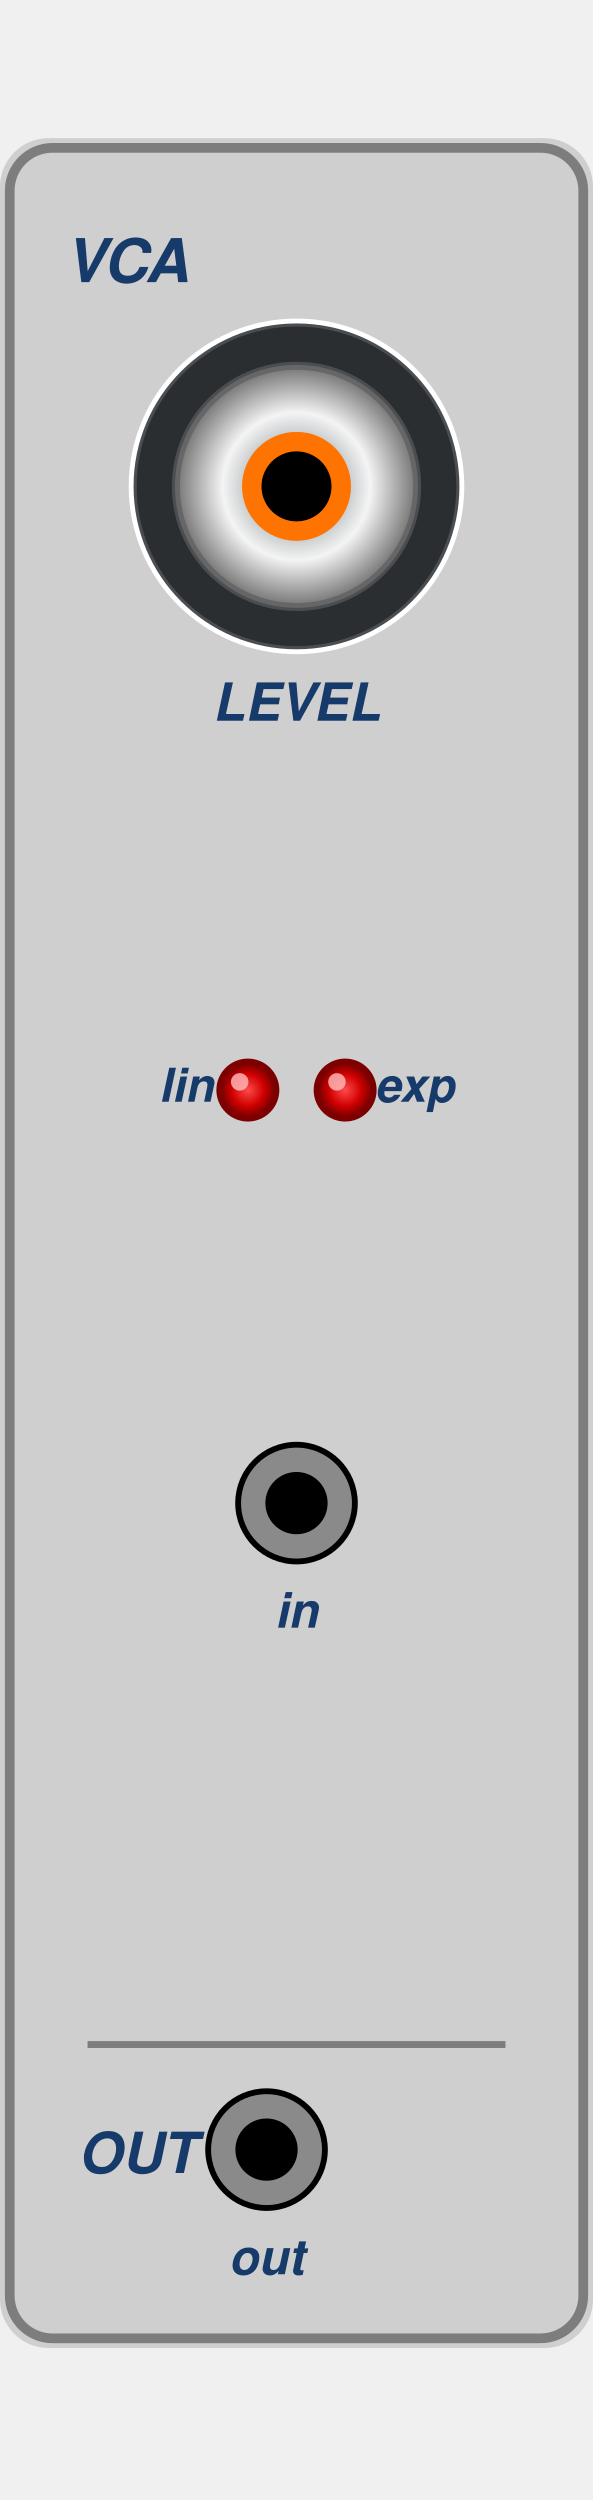
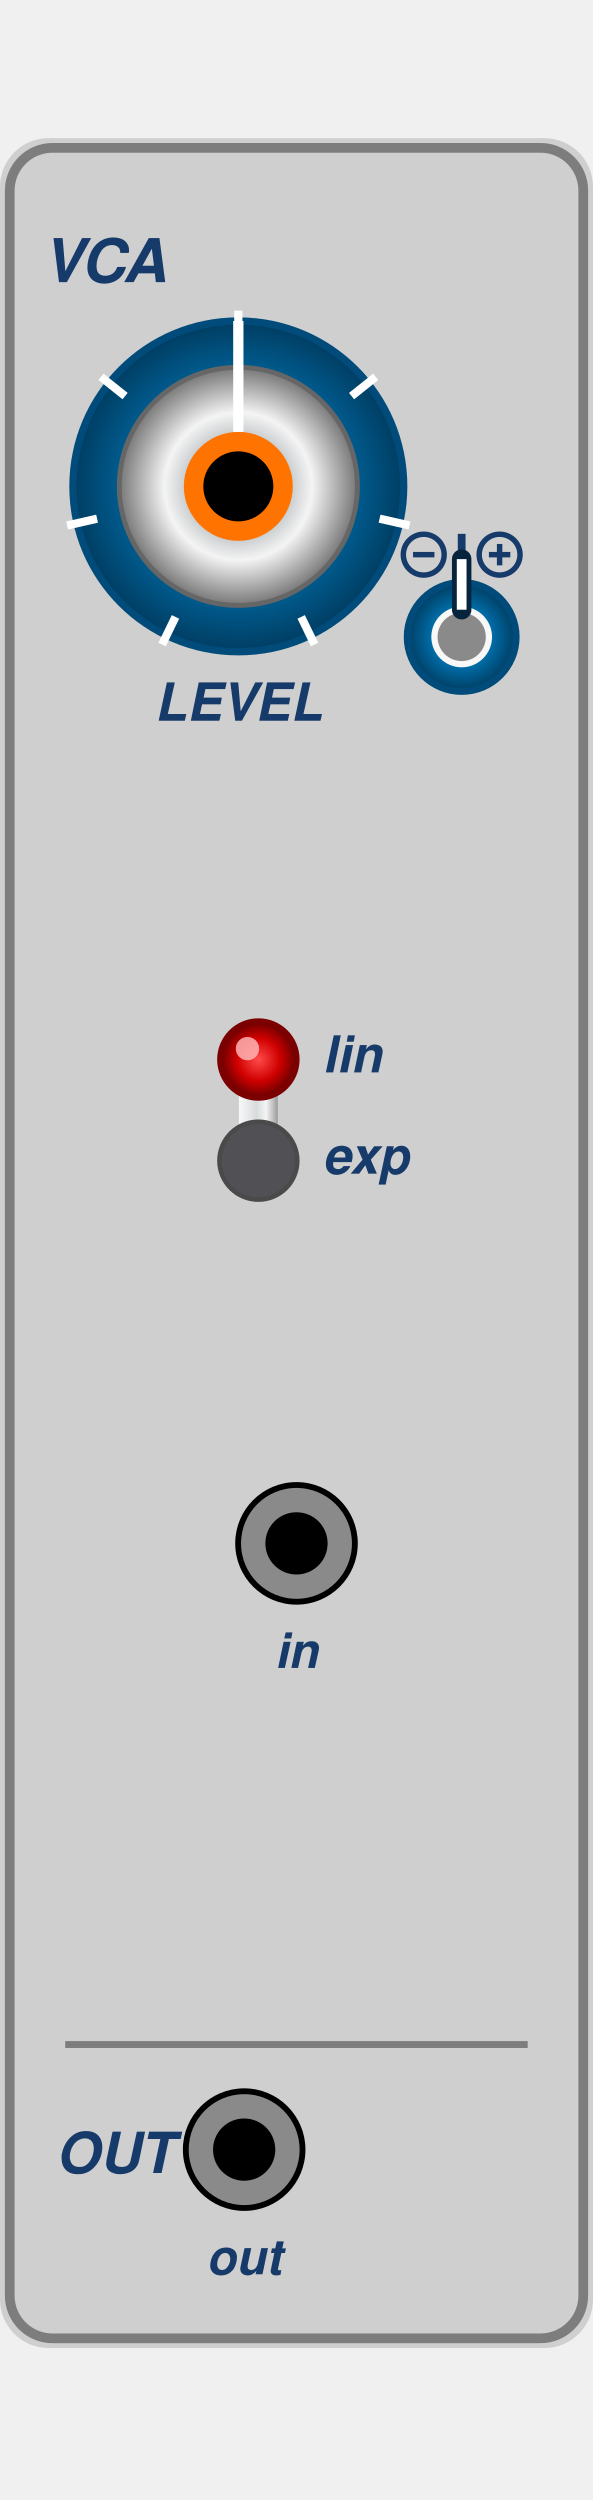
<svg xmlns="http://www.w3.org/2000/svg" width="30.48mm" height="128.5mm" viewBox="3.9 0 30.48 128.5" font-family="Arial Narrow, Helvetica, Arial, sans-serif">
  <defs>
+     <linearGradient id="metalStripV" x1="0" y1="0" x2="1" y2="0">
+       <stop offset="0" stop-color="#f8f8f8" />
+       <stop offset="0.45" stop-color="#d8dbdd" />
+       <stop offset="0.7" stop-color="#f4f4f4" />
+       <stop offset="1" stop-color="#9a9a9a" />
+     </linearGradient>
+     <linearGradient id="metalStripH" x1="0" y1="0" x2="0" y2="1">
+       <stop offset="0" stop-color="#f8f8f8" />
+       <stop offset="0.45" stop-color="#d8dbdd" />
+       <stop offset="0.7" stop-color="#f4f4f4" />
+       <stop offset="1" stop-color="#9a9a9a" />
+     </linearGradient>
+     <radialGradient id="metalDisc">
+       <stop offset="0" stop-color="#f8f8f8" />
+       <stop offset="0.45" stop-color="#d8dbdd" />
+       <stop offset="0.7" stop-color="#f4f4f4" />
+       <stop offset="1" stop-color="#9a9a9a" />
+     </radialGradient>
    <radialGradient id="blueRing">
      <stop offset="0" stop-color="#1688cc" />
      <stop offset="0.55" stop-color="#006da8" />
      <stop offset="1" stop-color="#003d62" />
    </radialGradient>
    <radialGradient id="blueDial">
      <stop offset="0" stop-color="#1d79b7" />
      <stop offset="0.6" stop-color="#00639a" />
      <stop offset="1" stop-color="#00456e" />
    </radialGradient>
    <radialGradient id="knobCap">
      <stop offset="0" stop-color="#f8f8f8" />
      <stop offset="0.4" stop-color="#bfc3c5" />
      <stop offset="0.62" stop-color="#f4f4f4" />
      <stop offset="1" stop-color="#777777" />
    </radialGradient>
    <radialGradient id="redLed">
      <stop offset="0" stop-color="#ff4a4a" />
      <stop offset="0.55" stop-color="#d00000" />
      <stop offset="1" stop-color="#650000" />
    </radialGradient>
    <radialGradient id="greenLed">
      <stop offset="0" stop-color="#5cf07a" />
      <stop offset="0.55" stop-color="#12a531" />
      <stop offset="1" stop-color="#054d15" />
    </radialGradient>
    <radialGradient id="orangeLed">
      <stop offset="0" stop-color="#ffbf5c" />
      <stop offset="0.55" stop-color="#ef7d00" />
      <stop offset="1" stop-color="#7a3a00" />
    </radialGradient>
  </defs>
  <g transform="translate(3.9 7.0994)">
    <rect x="0" y="0" width="30.48" height="113.591" rx="2.5" fill="#cfcfcf" />
    <rect x="0.5" y="0.5" width="29.48" height="112.591" rx="2.2" fill="none" stroke="#7d7d7d" stroke-width="0.5" />
-     <text x="6.516" y="7.4" font-size="3.106" font-weight="700" font-style="italic" fill="#163a69" text-anchor="middle" font-family="Arial Narrow, Helvetica, Arial, sans-serif">VCA</text>
-     <g data-wcoast-param="level" data-wcoast-cx="15.24" data-wcoast-cy="17.9" data-wcoast-angle-min="-150" data-wcoast-angle-max="150" data-wcoast-port="levelCv" data-wcoast-depth="levelDepth" data-wcoast-av="on">
-       <circle cx="15.24" cy="17.9" r="8.5" fill="#4a4e52" stroke="#ffffff" stroke-width="0.25" data-wcoast-role="rim" />
-       <circle cx="15.24" cy="17.9" r="7.31" fill="none" stroke="#2b2e31" stroke-width="1.809" data-wcoast-role="gauge-track" />
-       <circle cx="15.24" cy="17.9" r="6.12" fill="url(#knobCap)" stroke="#666666" stroke-width="0.25" />
-       <circle cx="15.24" cy="17.9" r="2.8" fill="#ff7300" />
-       <circle cx="15.24" cy="17.9" r="1.8" fill="#000000" data-wcoast-role="jackhole" />
-       <g data-wcoast-role="indicator" data-wcoast-cap="6.12">
+     <text x="5.369" y="7.4" font-size="3.106" font-weight="700" font-style="italic" fill="#163a69" text-anchor="middle" font-family="Arial Narrow, Helvetica, Arial, sans-serif">VCA</text>
+     <g data-wcoast-param="level" data-wcoast-cx="12.25" data-wcoast-cy="17.9" data-wcoast-angle-min="-150" data-wcoast-angle-max="150" data-wcoast-port="levelCv">
+       <circle cx="12.25" cy="17.9" r="8.5" fill="url(#blueRing)" stroke="#004b7a" stroke-width="0.375" />
+       <circle cx="12.25" cy="17.9" r="6.12" fill="url(#knobCap)" stroke="#666666" stroke-width="0.25" />
+       <circle cx="12.25" cy="17.9" r="2.8" fill="#ff7300" />
+       <circle cx="12.25" cy="17.9" r="1.8" fill="#000000" data-wcoast-role="jackhole" />
+       <g data-wcoast-role="indicator">
+         <line x1="12.25" y1="8.87" x2="12.25" y2="10.46" stroke="#ffffff" stroke-width="0.422" />
+         <line x1="19.31" y1="12.27" x2="18.07" y2="13.26" stroke="#ffffff" stroke-width="0.422" />
+         <line x1="21.05" y1="19.91" x2="19.51" y2="19.56" stroke="#ffffff" stroke-width="0.422" />
+         <line x1="16.17" y1="26.03" x2="15.48" y2="24.61" stroke="#ffffff" stroke-width="0.422" />
+         <line x1="8.33" y1="26.03" x2="9.02" y2="24.61" stroke="#ffffff" stroke-width="0.422" />
+         <line x1="3.45" y1="19.91" x2="4.99" y2="19.56" stroke="#ffffff" stroke-width="0.422" />
+         <line x1="5.19" y1="12.27" x2="6.43" y2="13.26" stroke="#ffffff" stroke-width="0.422" />
+         <line x1="12.25" y1="15.10" x2="12.25" y2="9.40" stroke="#ffffff" stroke-width="0.528" />
+       </g>
    </g>
+     <text x="12.25" y="29.948" font-size="2.706" font-weight="700" font-style="italic" fill="#163a69" text-anchor="middle" font-family="Arial Narrow, Helvetica, Arial, sans-serif">LEVEL</text>
+     <g data-wcoast-param="levelDepth" data-wcoast-cx="23.73" data-wcoast-cy="25.64" data-wcoast-angle-min="-150" data-wcoast-angle-max="150" data-wcoast-accent-port="levelCv">
+       <circle cx="23.73" cy="25.64" r="2.8" fill="url(#blueRing)" stroke="#004b7a" stroke-width="0.355" />
+       <line x1="23.73" y1="22.49" x2="23.73" y2="20.34" stroke="#163a69" stroke-width="0.4" />
+       <circle cx="21.78" cy="21.41" r="1.05" fill="none" stroke="#163a69" stroke-width="0.28" />
+       <line x1="21.23" y1="21.41" x2="22.33" y2="21.41" stroke="#163a69" stroke-width="0.28" />
+       <circle cx="25.68" cy="21.41" r="1.05" fill="none" stroke="#163a69" stroke-width="0.28" />
+       <line x1="25.13" y1="21.41" x2="26.23" y2="21.41" stroke="#163a69" stroke-width="0.28" />
+       <line x1="25.68" y1="20.86" x2="25.68" y2="21.96" stroke="#163a69" stroke-width="0.28" />
+       <circle cx="23.73" cy="25.64" r="1.4" fill="#8a8a8a" stroke="#f8f8f8" stroke-width="0.32" data-wcoast-role="trim-accent" />
+       <g data-wcoast-role="indicator">
+         <line x1="23.73" y1="24.24" x2="23.73" y2="21.64" stroke="#06253d" stroke-width="1" stroke-linecap="round" />
+         <line x1="23.73" y1="24.24" x2="23.73" y2="21.64" stroke="#ffffff" stroke-width="0.5" />
+       </g>
    </g>
-     <text x="15.24" y="29.948" font-size="2.706" font-weight="700" font-style="italic" fill="#163a69" text-anchor="middle" font-family="Arial Narrow, Helvetica, Arial, sans-serif">LEVEL</text>
    <g data-wcoast-param="response">
-       <circle cx="12.74" cy="48.93" r="1.5" fill="url(#redLed)" stroke="#7c0000" stroke-width="0.237" data-wcoast-role="step-indicator" data-wcoast-step="lin" />
-       <circle cx="12.32" cy="48.51" r="0.45" fill="#ffb4b4" opacity="0.85" data-wcoast-role="led-gloss" pointer-events="none" />
-       <circle cx="17.74" cy="48.93" r="1.5" fill="url(#redLed)" stroke="#7c0000" stroke-width="0.237" data-wcoast-role="step-indicator" data-wcoast-step="exp" />
-       <circle cx="17.32" cy="48.51" r="0.45" fill="#ffb4b4" opacity="0.85" data-wcoast-role="led-gloss" pointer-events="none" />
-       <text x="9.57" y="49.53" font-size="2.406" font-weight="700" font-style="italic" fill="#163a69" text-anchor="middle" font-family="Arial Narrow, Helvetica, Arial, sans-serif">lin</text>
-       <text x="21.31" y="49.53" font-size="2.406" font-weight="700" font-style="italic" fill="#163a69" text-anchor="middle" font-family="Arial Narrow, Helvetica, Arial, sans-serif">exp</text>
+       <rect x="12.28" y="47.36" width="2.00" height="5.20" fill="url(#metalStripV)" />
+       <circle cx="13.28" cy="47.36" r="2" fill="url(#redLed)" stroke="#7c0000" stroke-width="0.237" data-wcoast-role="step-indicator" data-wcoast-step="lin" />
+       <circle cx="12.72" cy="46.80" r="0.60" fill="#ffb4b4" opacity="0.85" data-wcoast-role="led-gloss" pointer-events="none" />
+       <text x="16.58" y="48.025" font-size="2.606" font-weight="700" font-style="italic" fill="#163a69" text-anchor="start" font-family="Arial Narrow, Helvetica, Arial, sans-serif">lin</text>
+       <circle cx="13.28" cy="52.56" r="2" fill="#505055" stroke="#4a4a4a" stroke-width="0.237" data-wcoast-role="step-indicator" data-wcoast-step="exp" />
+       <circle cx="12.72" cy="52.00" r="0.60" fill="#ffb4b4" opacity="0" data-wcoast-role="led-gloss" pointer-events="none" />
+       <text x="16.58" y="53.225" font-size="2.606" font-weight="700" font-style="italic" fill="#163a69" text-anchor="start" font-family="Arial Narrow, Helvetica, Arial, sans-serif">exp</text>
    </g>
-     <g data-wcoast-port="audioIn" data-wcoast-cx="15.24" data-wcoast-cy="70.16">
-       <circle cx="15.24" cy="70.16" r="3" fill="#8a8a8a" stroke="#000000" stroke-width="0.3" />
-       <circle cx="15.24" cy="70.16" r="1.6" fill="#000000" />
+     <g data-wcoast-port="audioIn" data-wcoast-cx="15.24" data-wcoast-cy="72.23">
+       <circle cx="15.24" cy="72.23" r="3" fill="#8a8a8a" stroke="#000000" stroke-width="0.3" />
+       <circle cx="15.24" cy="72.23" r="1.6" fill="#000000" />
    </g>
-     <text x="15.24" y="76.564" font-size="2.506" font-weight="700" font-style="italic" fill="#163a69" text-anchor="middle" font-family="Arial Narrow, Helvetica, Arial, sans-serif">in</text>
-     <line x1="4.5" y1="97.99" x2="25.98" y2="97.99" stroke="#7d7d7d" stroke-width="0.355" />
-     <text x="4" y="104.59" font-size="2.906" font-weight="700" font-style="italic" fill="#163a69" text-anchor="start" font-family="Arial Narrow, Helvetica, Arial, sans-serif">OUT</text>
-     <g data-wcoast-port="out" data-wcoast-cx="13.7" data-wcoast-cy="103.3912">
-       <circle cx="13.7" cy="103.391" r="3" fill="#8a8a8a" stroke="#000000" stroke-width="0.3" />
-       <circle cx="13.7" cy="103.391" r="1.6" fill="#000000" />
+     <text x="15.24" y="78.634" font-size="2.506" font-weight="700" font-style="italic" fill="#163a69" text-anchor="middle" font-family="Arial Narrow, Helvetica, Arial, sans-serif">in</text>
+     <line x1="3.353" y1="97.99" x2="27.123" y2="97.99" stroke="#7d7d7d" stroke-width="0.355" />
+     <text x="2.853" y="104.59" font-size="2.906" font-weight="700" font-style="italic" fill="#163a69" text-anchor="start" font-family="Arial Narrow, Helvetica, Arial, sans-serif">OUT</text>
+     <g data-wcoast-port="out" data-wcoast-cx="12.55" data-wcoast-cy="103.3912">
+       <circle cx="12.55" cy="103.391" r="3" fill="#8a8a8a" stroke="#000000" stroke-width="0.3" />
+       <circle cx="12.55" cy="103.391" r="1.6" fill="#000000" />
    </g>
-     <text x="13.7" y="109.796" font-size="2.506" font-weight="700" font-style="italic" fill="#163a69" text-anchor="middle" font-family="Arial Narrow, Helvetica, Arial, sans-serif">out</text>
+     <text x="12.55" y="109.796" font-size="2.506" font-weight="700" font-style="italic" fill="#163a69" text-anchor="middle" font-family="Arial Narrow, Helvetica, Arial, sans-serif">out</text>
  </g>
</svg>
